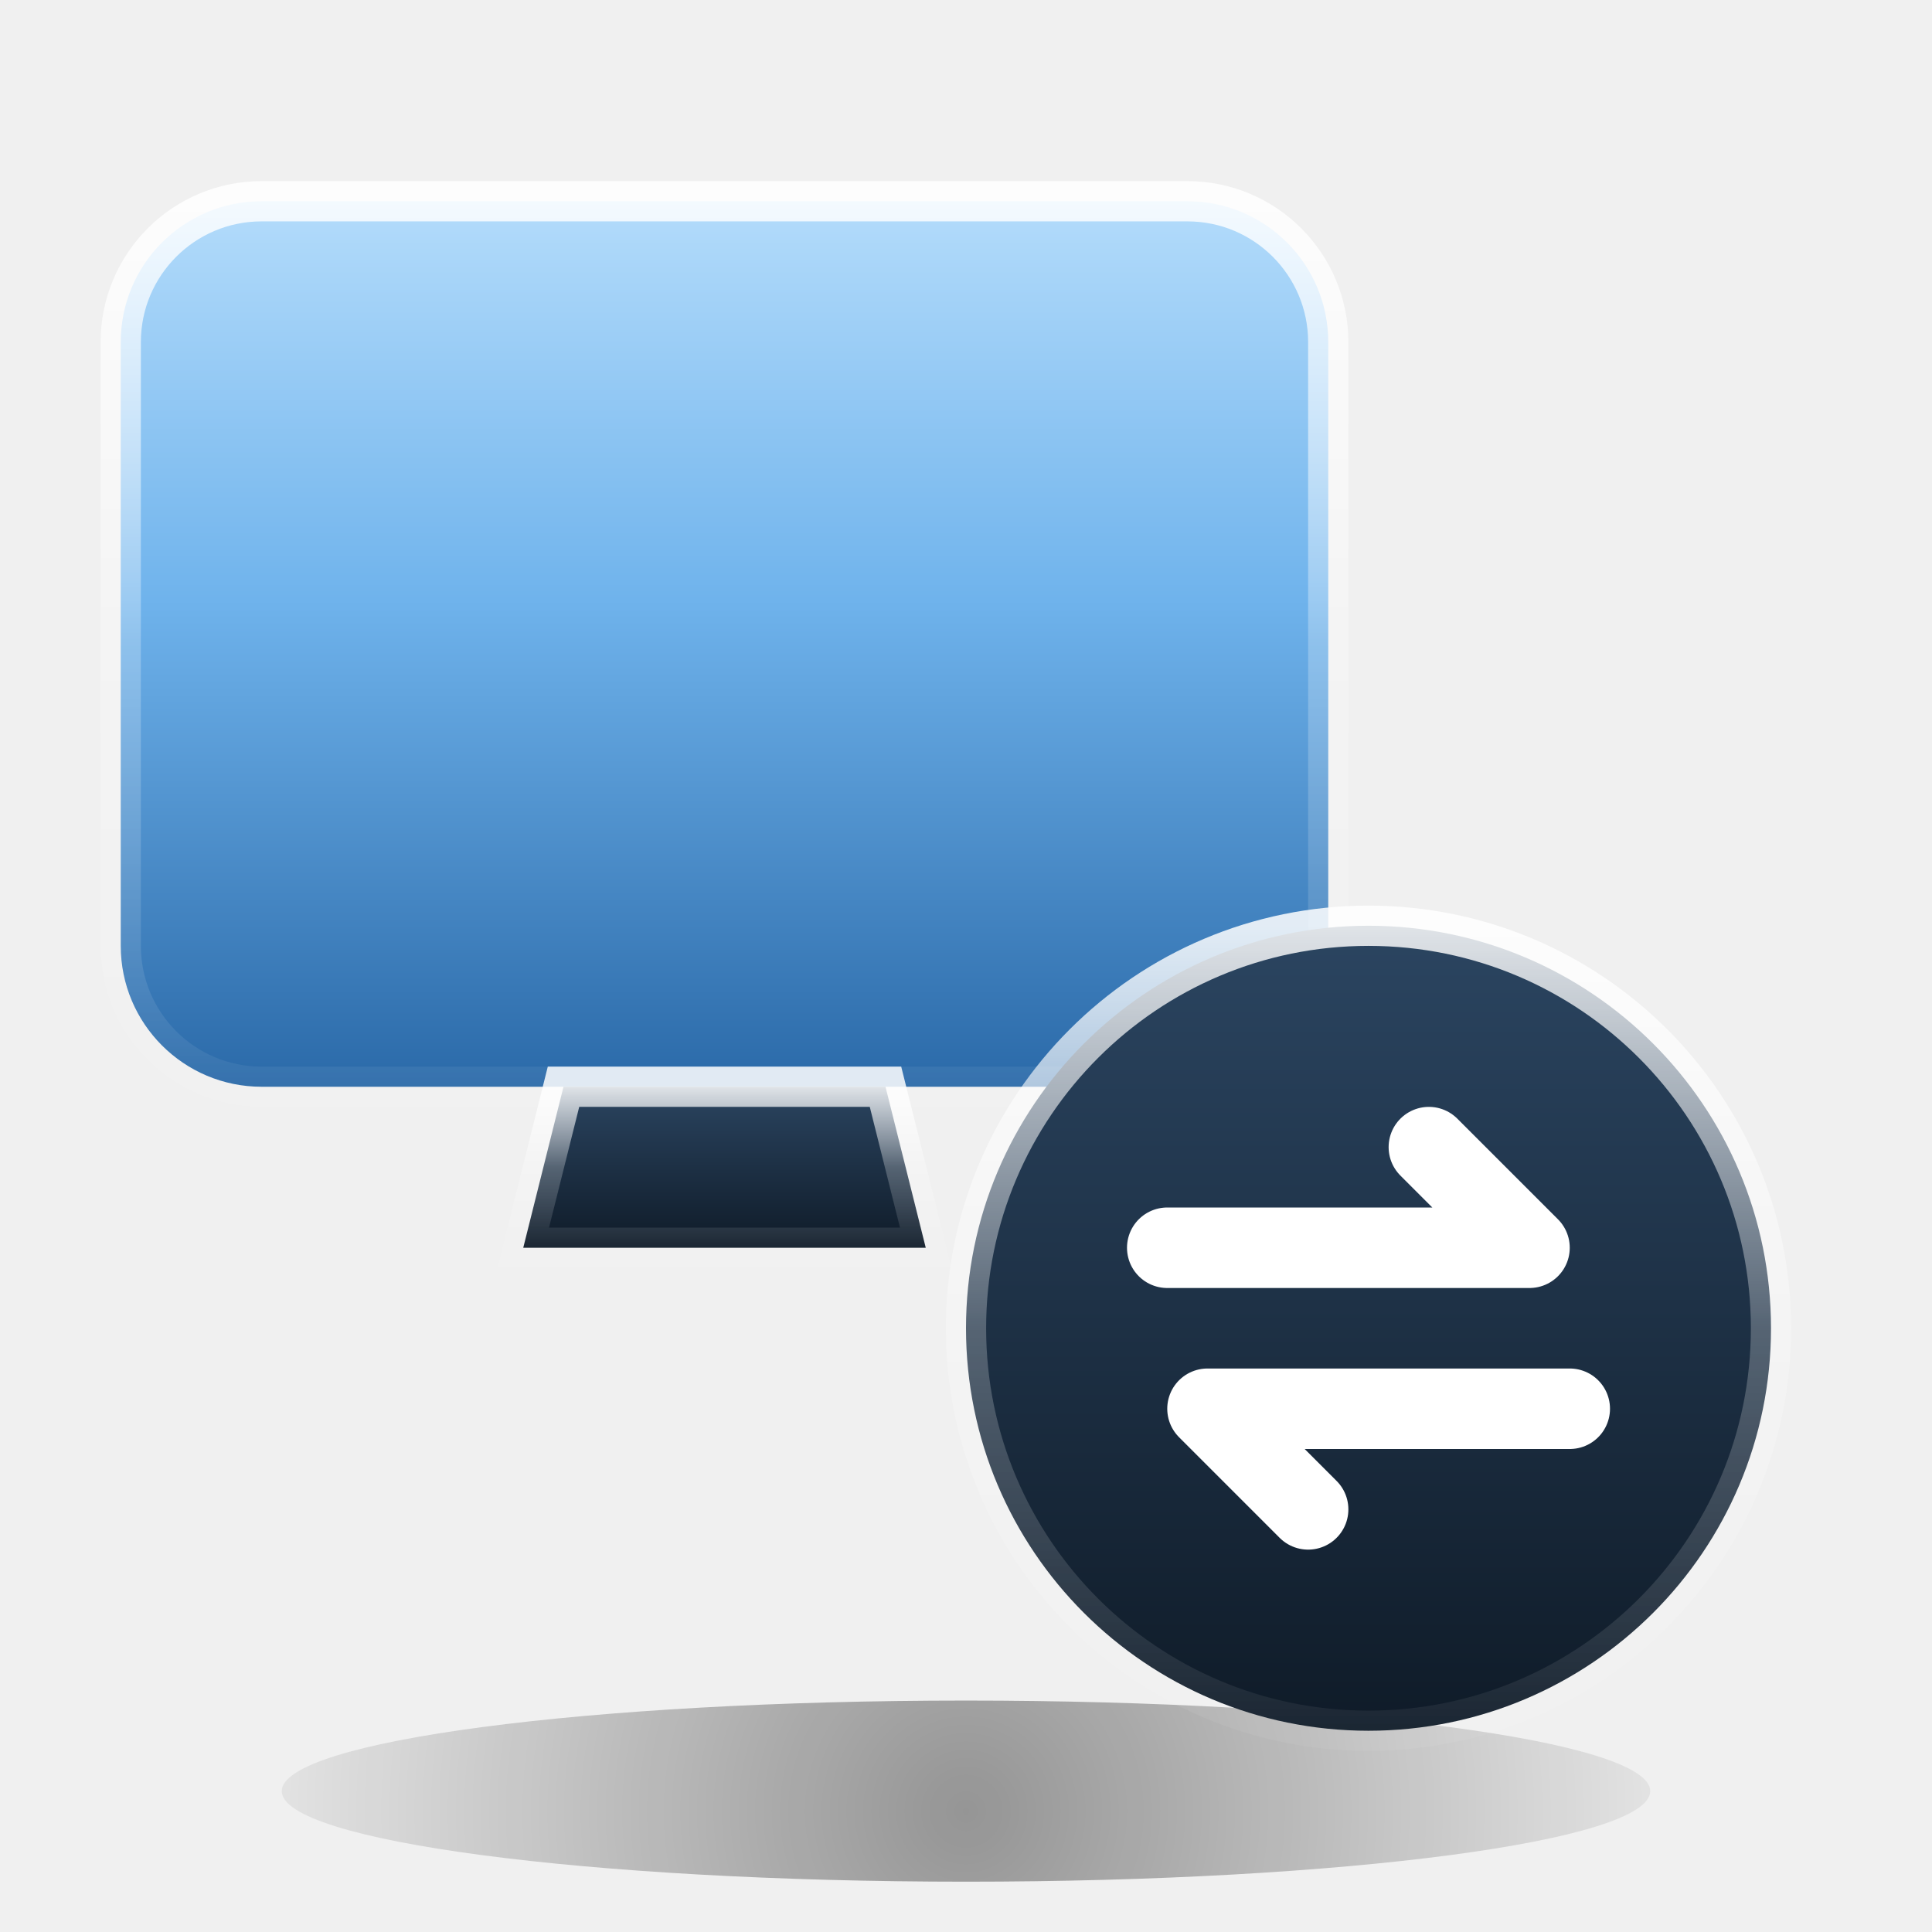
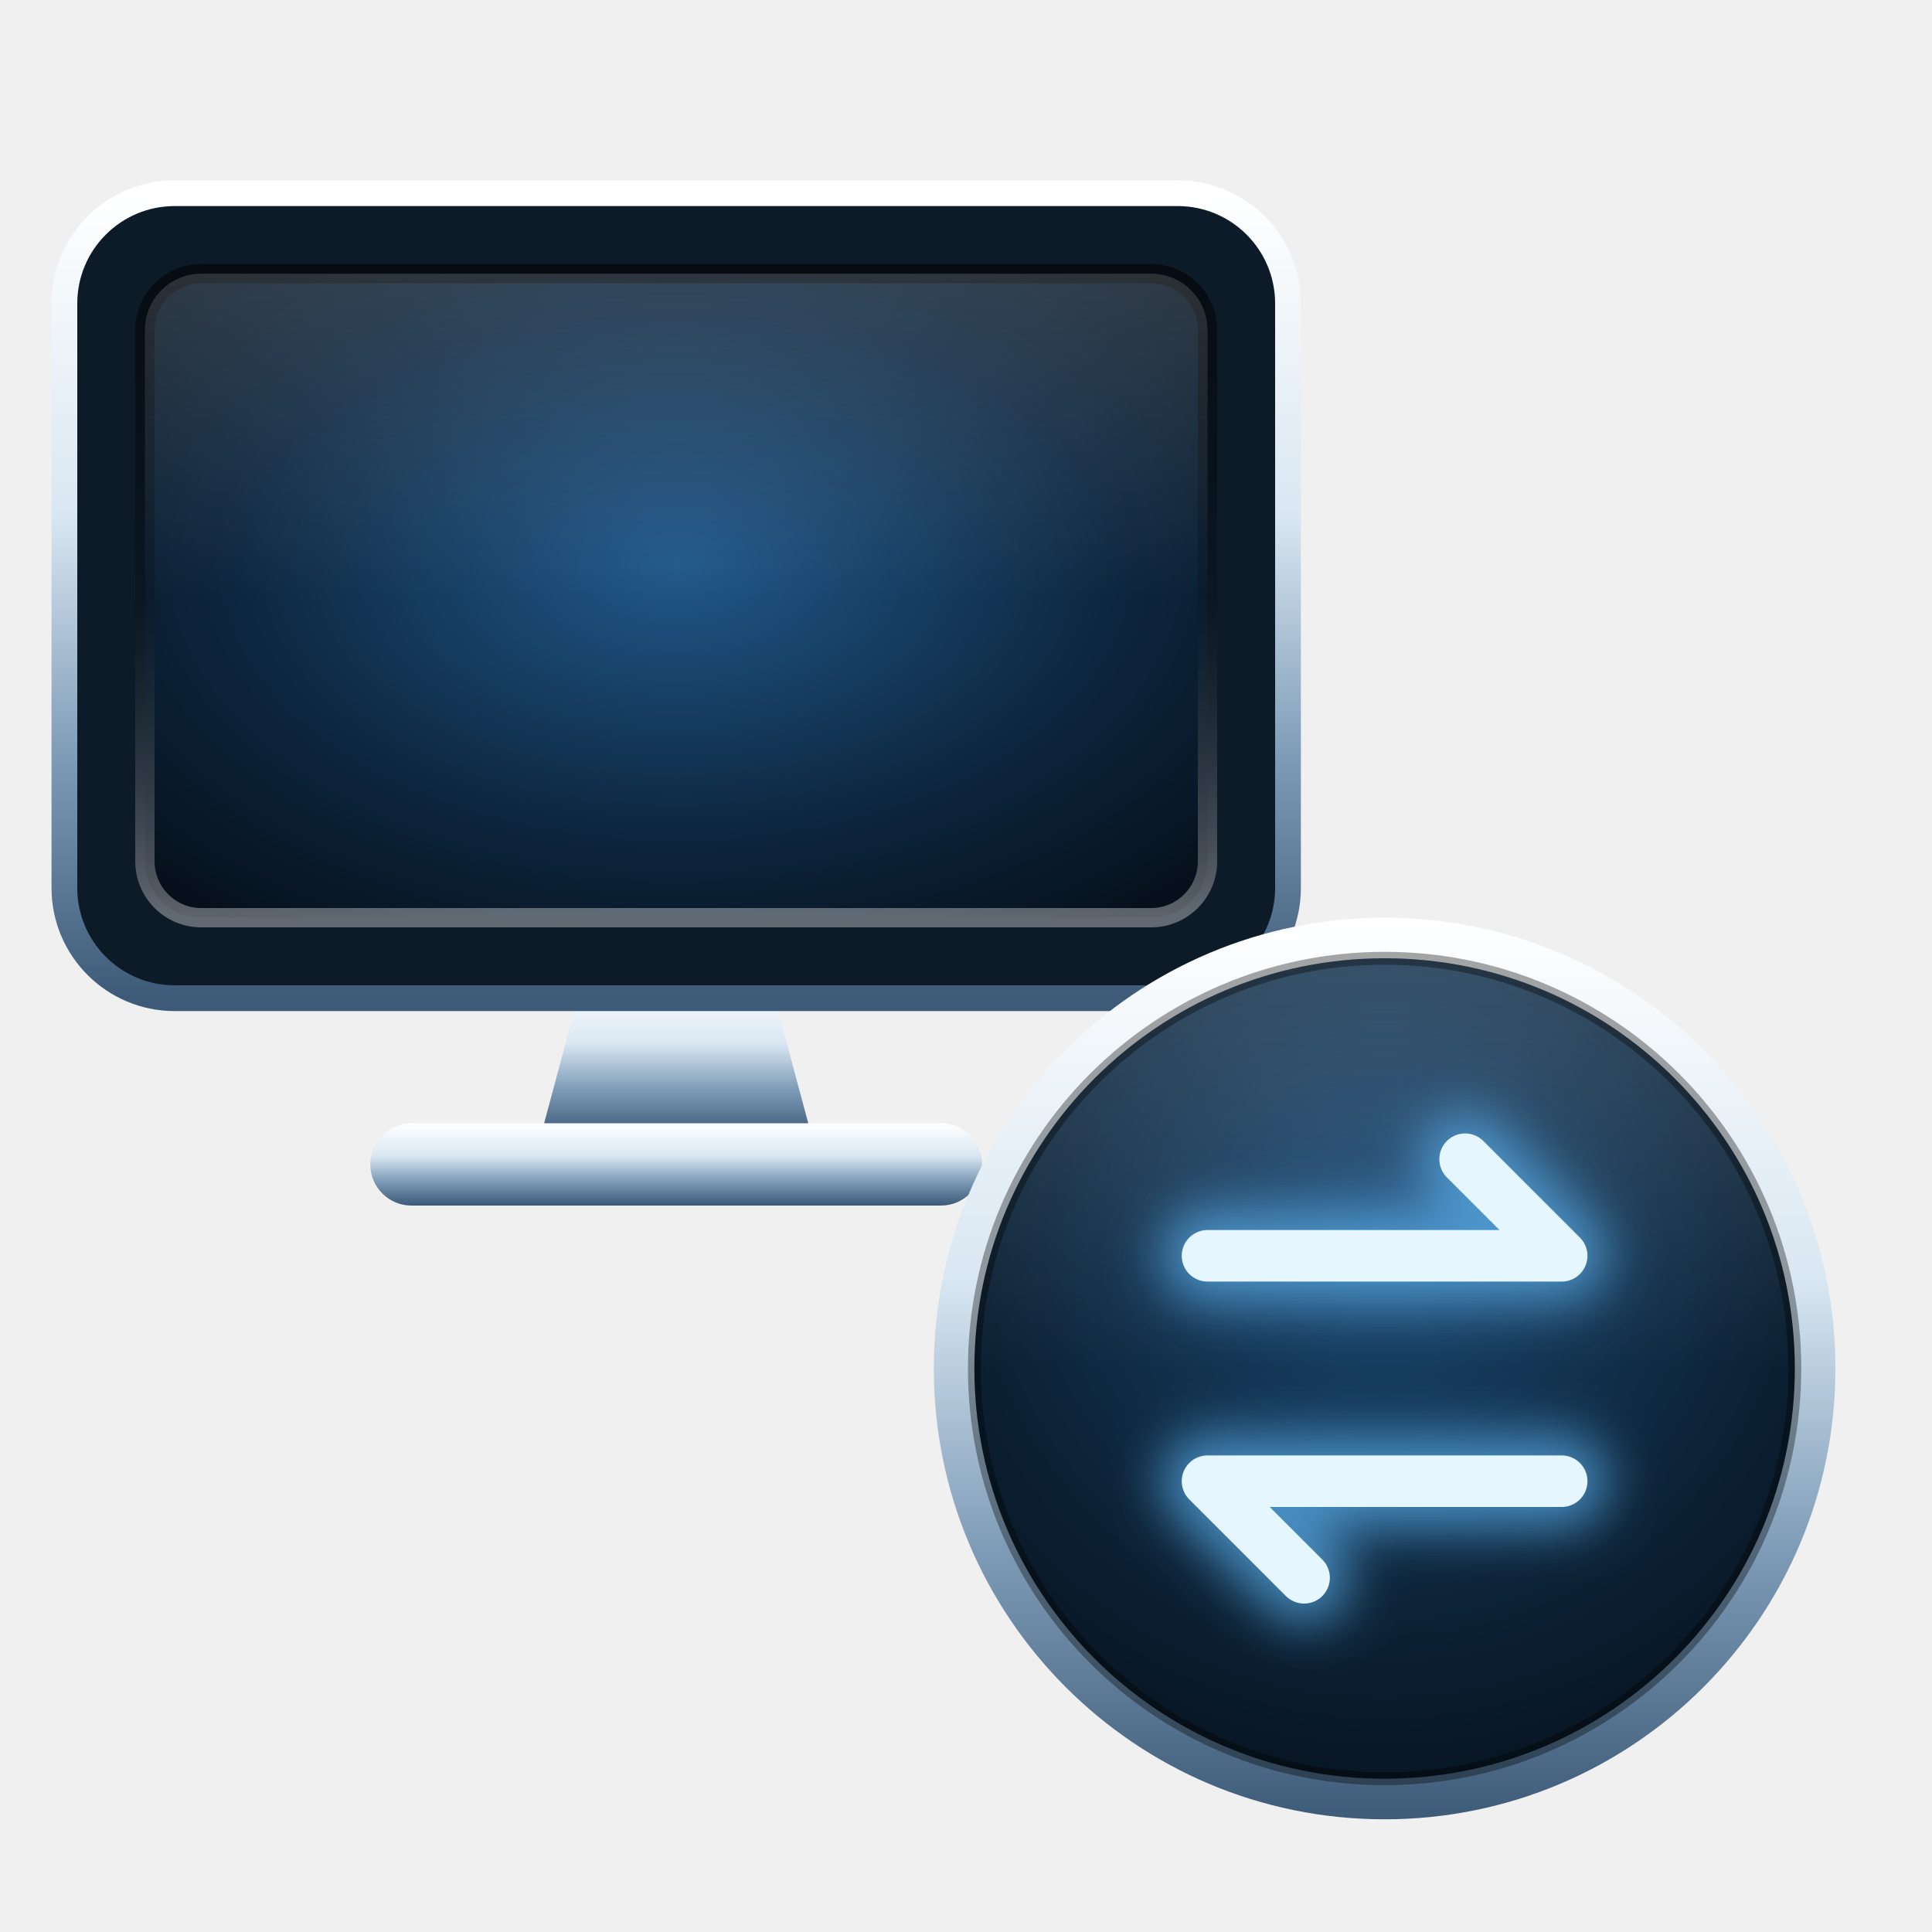
- <svg xmlns="http://www.w3.org/2000/svg" viewBox="0 0 96 96" width="96" height="96">
+ <svg xmlns="http://www.w3.org/2000/svg" viewBox="0 0 120 120" width="96" height="96">
  <defs>
-     <linearGradient id="g" x1="0" y1="0" x2="0" y2="1">
-       <stop offset="0" stop-color="#b4dcfb" stop-opacity="1" />
-       <stop offset="0.45" stop-color="#6fb3ec" stop-opacity="1" />
-       <stop offset="1" stop-color="#2a69a8" stop-opacity="1" />
+     <linearGradient id="mCh" x1="0" y1="0" x2="0" y2="1">
+       <stop offset="0" stop-color="#ffffff" />
+       <stop offset="0.4" stop-color="#d9e7f2" />
+       <stop offset="0.7" stop-color="#7e9cb7" />
+       <stop offset="1" stop-color="#3d5b78" />
    </linearGradient>
-     <linearGradient id="d" x1="0" y1="0" x2="0" y2="1">
-       <stop offset="0" stop-color="#2b4561" stop-opacity="1" />
-       <stop offset="1" stop-color="#0f1b28" stop-opacity="1" />
+     <radialGradient id="wallR" cx="0.5" cy="0.45" r="0.75">
+       <stop offset="0" stop-color="#21598b" />
+       <stop offset="0.55" stop-color="#0d2740" />
+       <stop offset="1" stop-color="#050c15" />
+     </radialGradient>
+     <linearGradient id="recessB" x1="0" y1="0" x2="0" y2="1">
+       <stop offset="0" stop-color="#000000" stop-opacity="0.55" />
+       <stop offset="0.5" stop-color="#000000" stop-opacity="0.15" />
+       <stop offset="1" stop-color="#ffffff" stop-opacity="0.35" />
    </linearGradient>
-     <linearGradient id="r" x1="0" y1="0" x2="0" y2="1">
-       <stop offset="0" stop-color="#ffffff" stop-opacity="0.85" />
-       <stop offset="0.5" stop-color="#ffffff" stop-opacity="0.25" />
-       <stop offset="1" stop-color="#ffffff" stop-opacity="0.05" />
+     <linearGradient id="glossB" x1="0" y1="0" x2="0" y2="1">
+       <stop offset="0" stop-color="#ffffff" stop-opacity="0.16" />
+       <stop offset="0.5" stop-color="#ffffff" stop-opacity="0" />
    </linearGradient>
-     <radialGradient id="sh" cx="48" cy="90" r="40" gradientUnits="userSpaceOnUse">
-       <stop offset="0" stop-color="#000000" stop-opacity="0.38" />
-       <stop offset="1" stop-color="#000000" stop-opacity="0" />
+     <radialGradient id="scrR" cx="0.5" cy="0.32" r="0.8">
+       <stop offset="0" stop-color="#1b4a75" />
+       <stop offset="0.6" stop-color="#0c2236" />
+       <stop offset="1" stop-color="#060f19" />
    </radialGradient>
+     <filter id="glw" filterUnits="userSpaceOnUse" x="-20" y="-20" width="160" height="160">
+       <feGaussianBlur stdDeviation="1.6" />
+     </filter>
  </defs>
-   <ellipse cx="48" cy="89" rx="34" ry="4.5" fill="url(#sh)" />
-   <path d="M13 10 H59 A7 7 0 0 1 66 17 V47 A7 7 0 0 1 59 54 H13 A7 7 0 0 1 6 47 V17 A7 7 0 0 1 13 10 Z" fill="url(#g)" />
-   <path d="M13 10 H59 A7 7 0 0 1 66 17 V47 A7 7 0 0 1 59 54 H13 A7 7 0 0 1 6 47 V17 A7 7 0 0 1 13 10 Z" fill="none" stroke="url(#r)" stroke-width="2" />
-   <path d="M28 54 L26 62 H46 L44 54 Z" fill="url(#d)" />
-   <path d="M28 54 L26 62 H46 L44 54 Z" fill="none" stroke="url(#r)" stroke-width="2" />
-   <path d="M88 66 A20 20 0 1 1 48 66 A20 20 0 1 1 88 66 Z" fill="url(#d)" />
-   <path d="M88 66 A20 20 0 1 1 48 66 A20 20 0 1 1 88 66 Z" fill="none" stroke="url(#r)" stroke-width="2" />
-   <path d="M58 62 H76 L71 57 M78 70 H60 L65 75" fill="none" stroke="#ffffff" stroke-width="4" stroke-linecap="round" stroke-linejoin="round" stroke-opacity="1" />
+   <path d="M36.15 61L47.85 61L50.4 70.5L33.6 70.5Z" fill="url(#mCh)" />
+   <path d="M25.56 69.77H58.44A2.56 2.56 0 0 1 61 72.33V72.33A2.56 2.56 0 0 1 58.44 74.88H25.56A2.56 2.56 0 0 1 23 72.33V72.33A2.56 2.56 0 0 1 25.56 69.77Z" fill="url(#mCh)" />
+   <path d="M10.85 12H73.15A6.85 6.85 0 0 1 80 18.85V55.15A6.85 6.85 0 0 1 73.15 62H10.85A6.85 6.85 0 0 1 4 55.15V18.85A6.85 6.85 0 0 1 10.85 12Z" fill="#0d1a27" />
+   <path d="M10.85 12H73.15A6.85 6.85 0 0 1 80 18.85V55.15A6.85 6.85 0 0 1 73.15 62H10.85A6.85 6.85 0 0 1 4 55.15V18.85A6.85 6.85 0 0 1 10.85 12Z" fill="none" stroke="url(#mCh)" stroke-width="1.6" />
+   <path d="M12.5 17H71.5A3.5 3.5 0 0 1 75 20.5V53.5A3.5 3.5 0 0 1 71.5 57H12.5A3.5 3.5 0 0 1 9 53.5V20.5A3.5 3.5 0 0 1 12.5 17Z" fill="url(#wallR)" />
+   <path d="M12.5 17H71.5A3.5 3.5 0 0 1 75 20.5V53.5A3.5 3.5 0 0 1 71.5 57H12.5A3.5 3.5 0 0 1 9 53.5V20.5A3.5 3.5 0 0 1 12.5 17Z" fill="none" stroke="url(#recessB)" stroke-width="1.2" />
+   <path d="M12.5 17H71.5A3.5 3.5 0 0 1 75 20.5V53.5A3.5 3.5 0 0 1 71.5 57H12.5A3.5 3.5 0 0 1 9 53.5V20.5A3.5 3.5 0 0 1 12.5 17Z" fill="url(#glossB)" />
+   <circle cx="86" cy="85" r="28" fill="url(#mCh)" />
+   <path d="M111.48 85A25.48 25.48 0 1 1 60.52 85A25.48 25.48 0 1 1 111.48 85Z" fill="url(#scrR)" />
+   <path d="M111.48 85A25.48 25.48 0 1 1 60.52 85A25.48 25.48 0 1 1 111.48 85Z" fill="url(#glossB)" />
+   <circle cx="86" cy="85" r="25.48" fill="none" stroke="#000000" stroke-opacity="0.35" stroke-width="0.8" />
+   <path d="M75 78H97L91 72M97 92H75L81 98" stroke="#5aaeea" stroke-width="5.76" filter="url(#glw)" opacity="0.75" fill="none" stroke-linecap="round" stroke-linejoin="round" />
+   <path d="M75 78H97L91 72M97 92H75L81 98" stroke="#e6f6ff" stroke-width="3.2" fill="none" stroke-linecap="round" stroke-linejoin="round" />
</svg>
